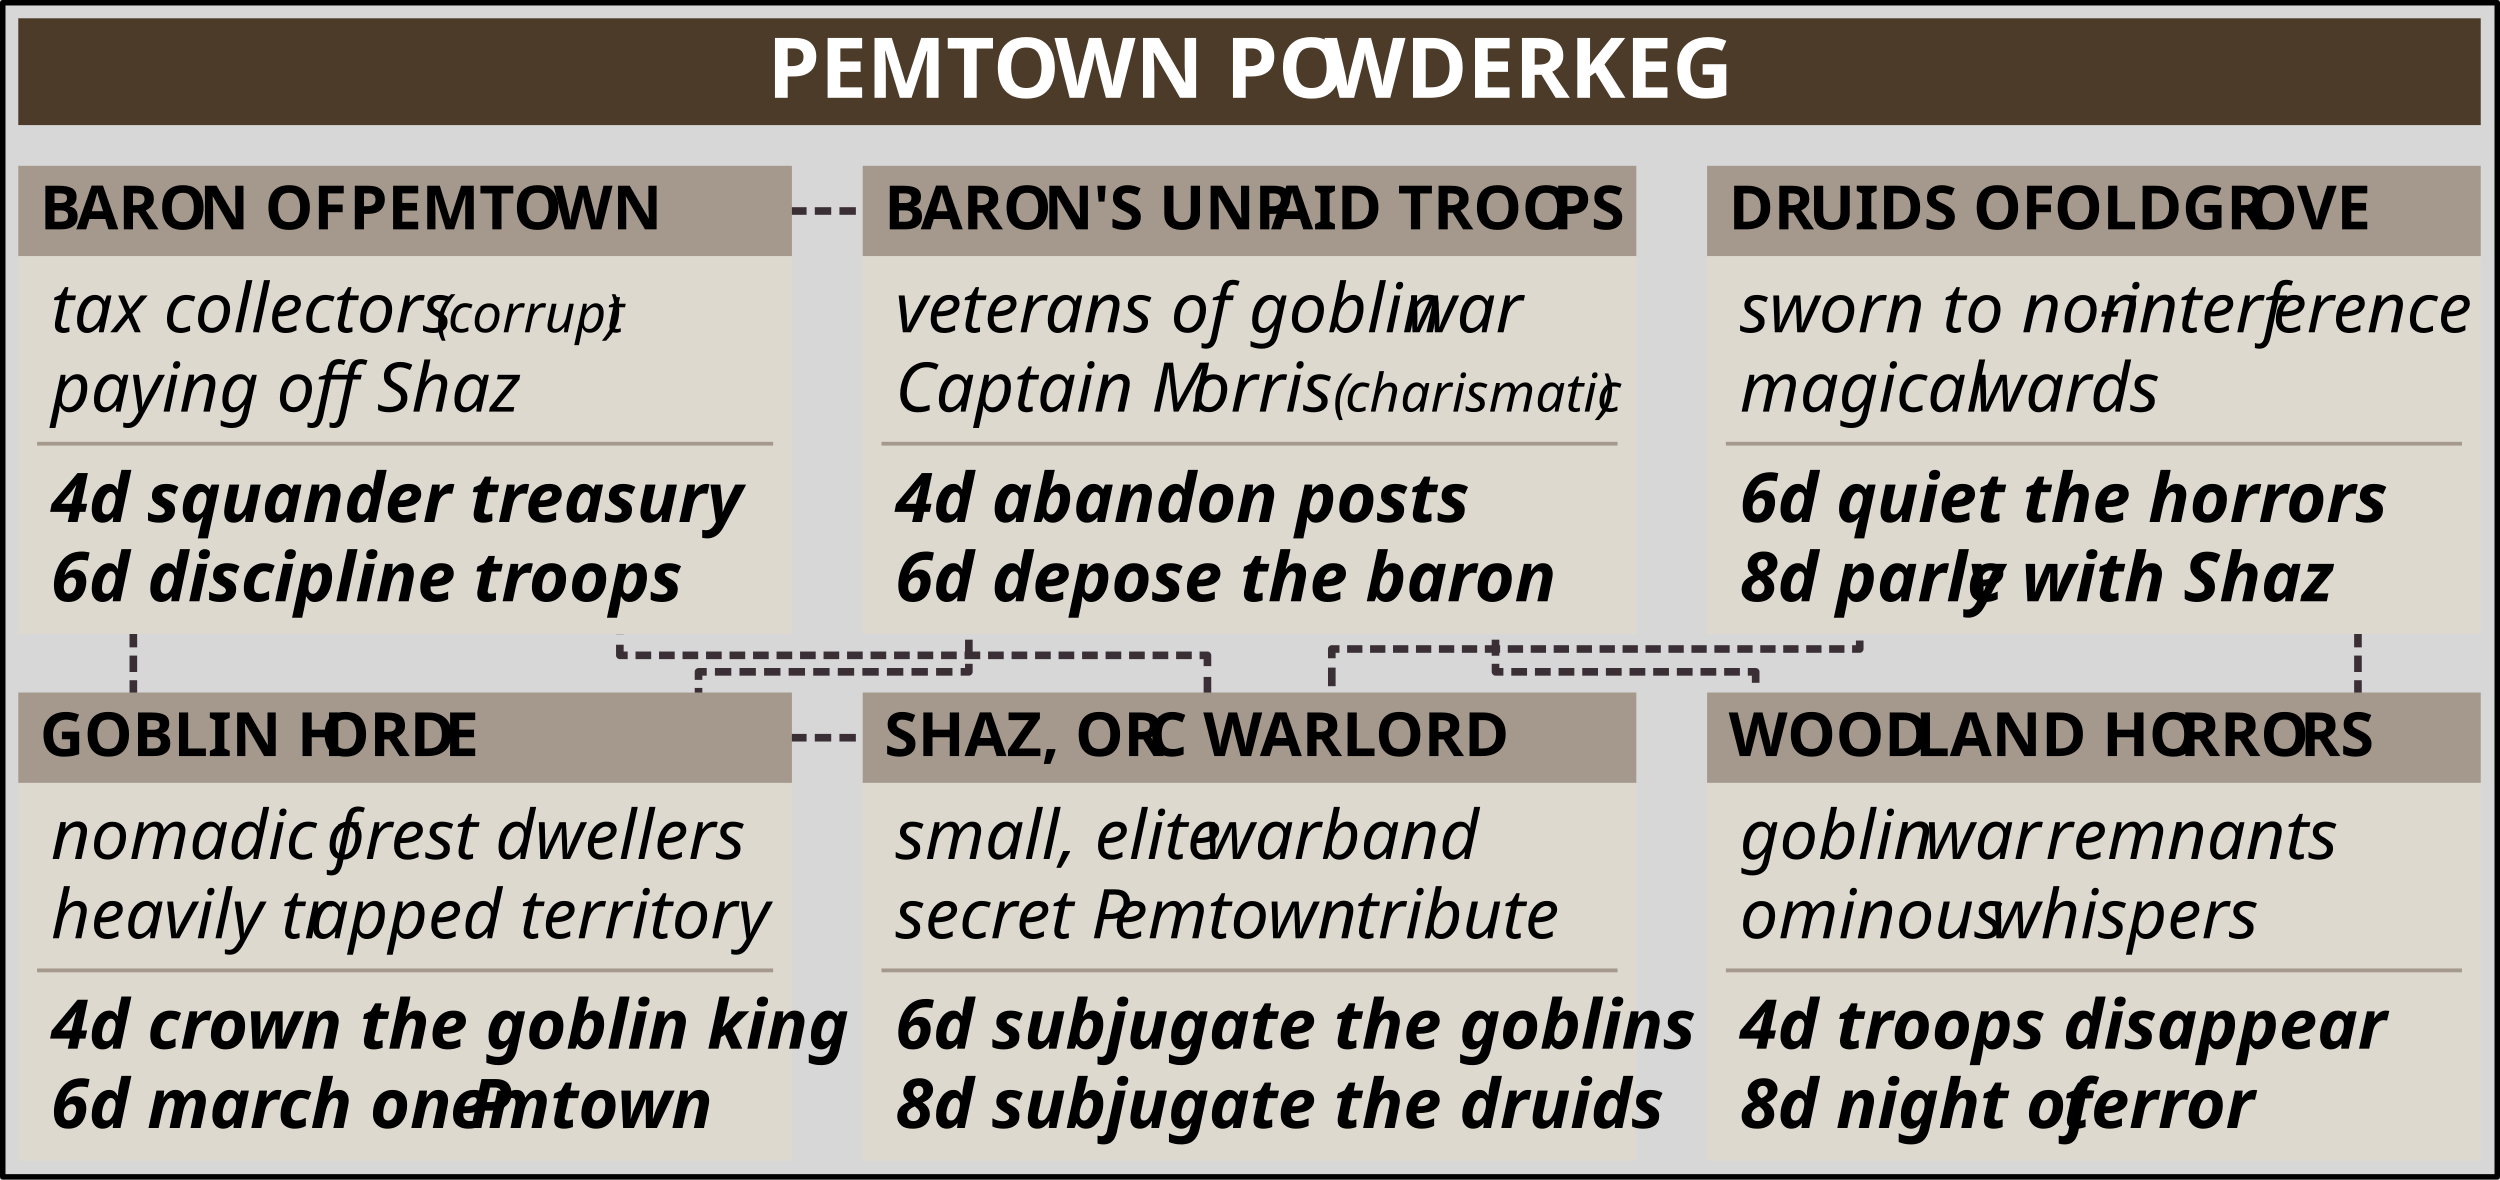
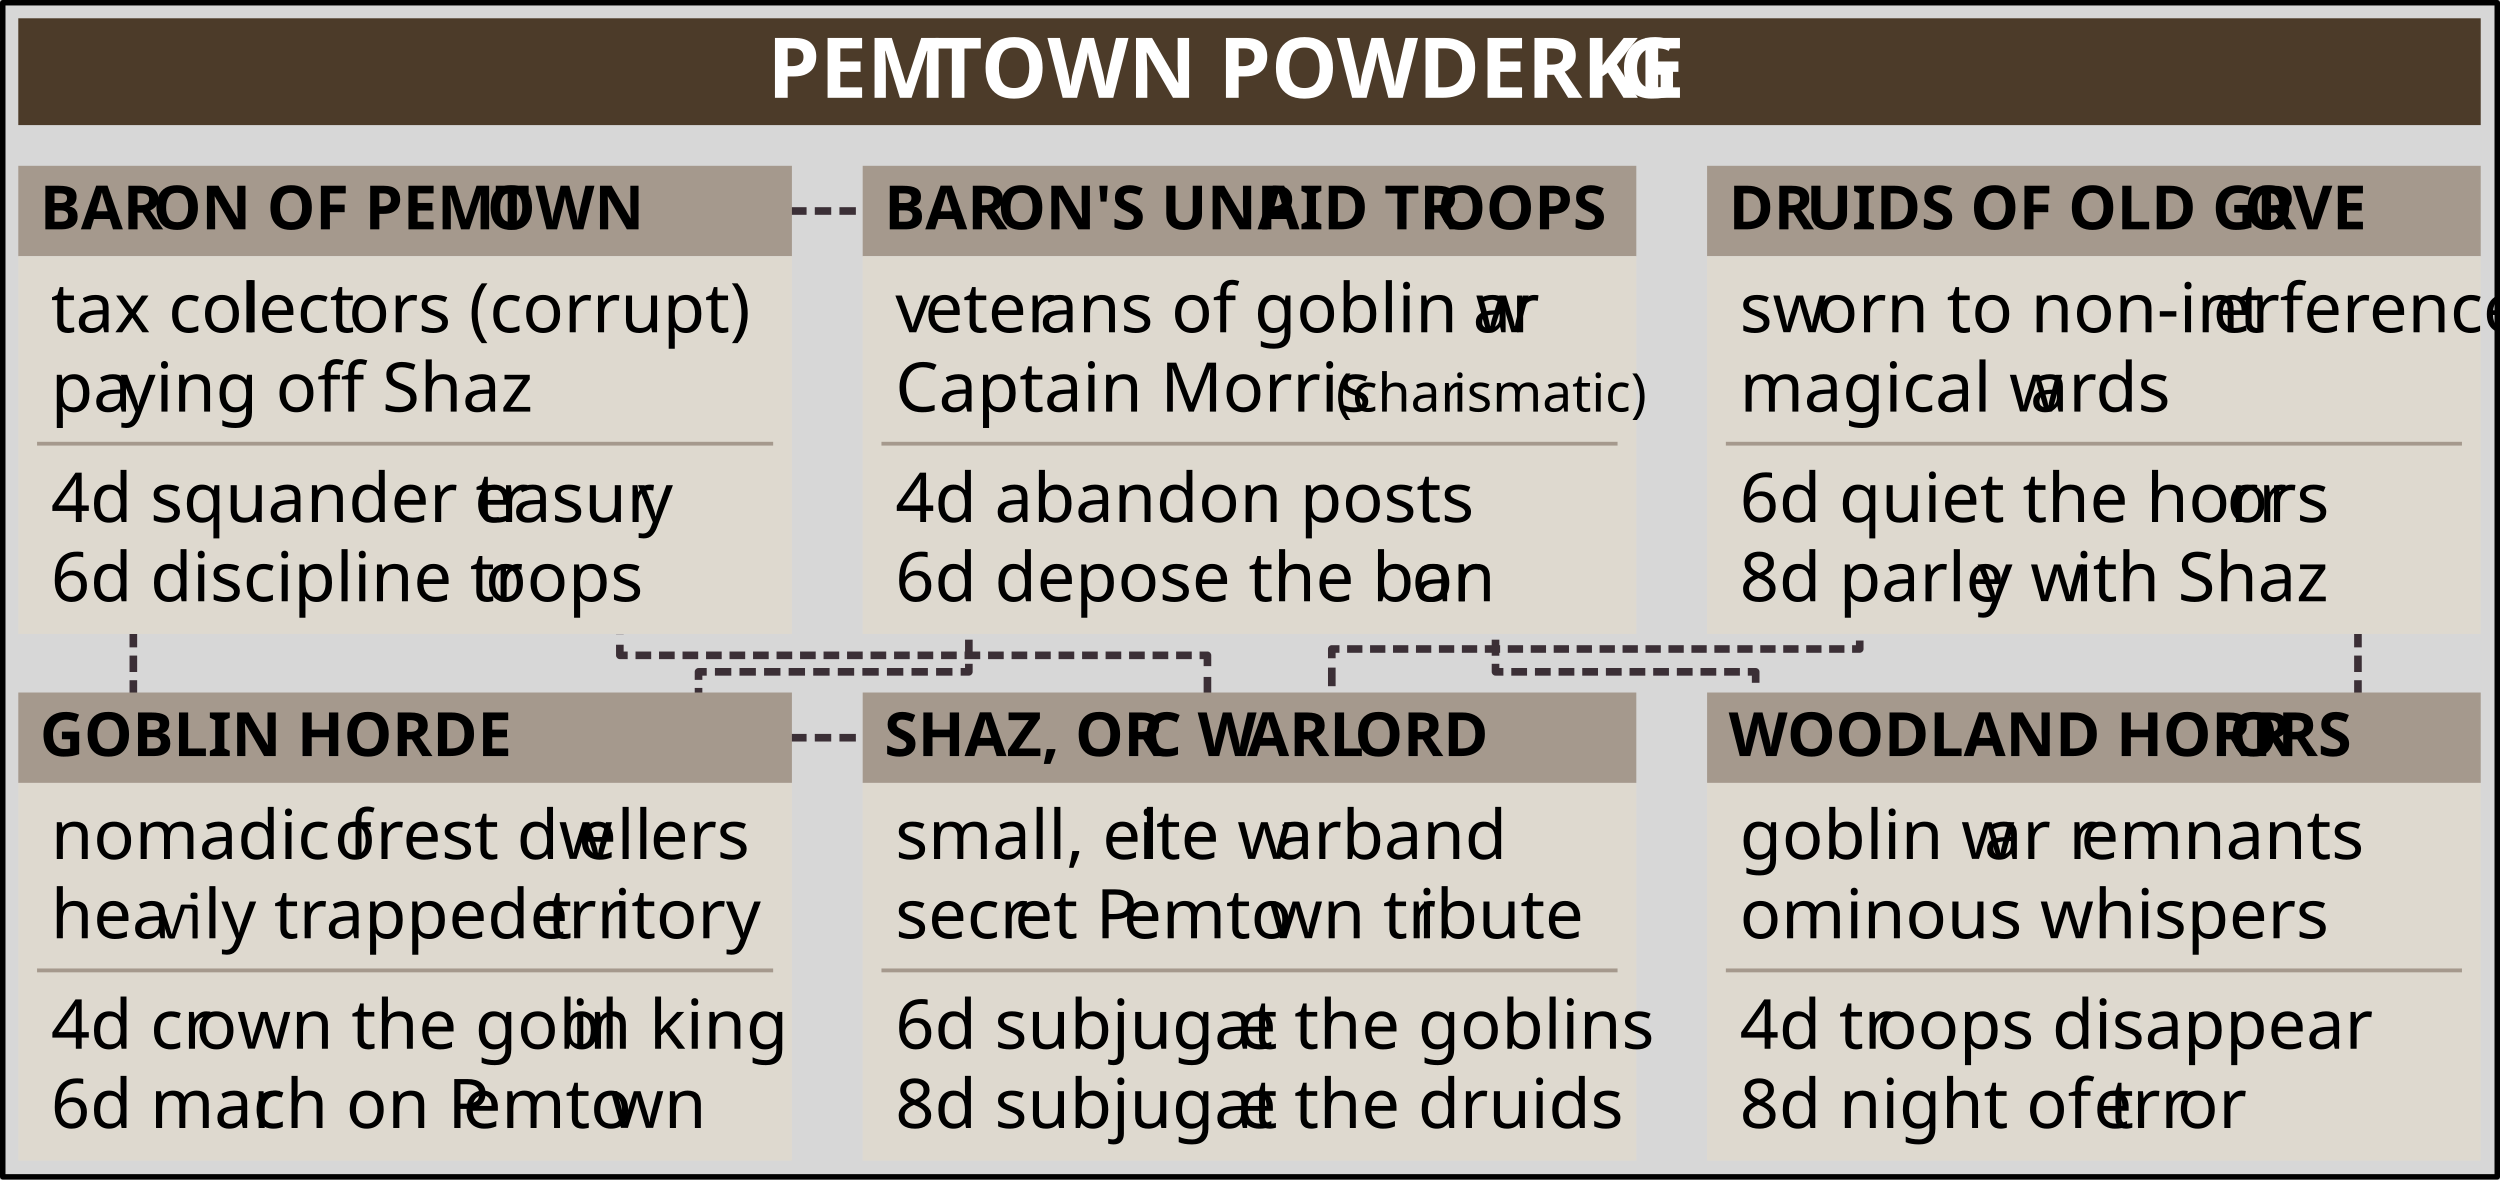
- <svg xmlns="http://www.w3.org/2000/svg" width="100%" height="100%" viewBox="-10 -10 1367 645" version="1.1" xml:space="preserve" style="fill-rule:evenodd;clip-rule:evenodd;stroke-linejoin:round;stroke-miterlimit:10;">
-   <rect x="-10" y="-10" width="1367" height="645" style="fill:#d7d7d7;" />
-   <g transform="matrix(4.16667,0,0,4.16667,-200.788,-298.856)">
+ <svg xmlns="http://www.w3.org/2000/svg" width="100%" height="100%" viewBox="0 0 1367 645" version="1.1" xml:space="preserve" style="fill-rule:evenodd;clip-rule:evenodd;stroke-linejoin:round;stroke-miterlimit:10;">
+   <g transform="matrix(1,0,0,1,10,10)">
+     <rect x="-10" y="-10" width="1367" height="645" style="fill:rgb(215,215,215);" />
+   </g>
+   <g transform="matrix(4.16667,0,0,4.16667,-190.788,-288.856)">
    <path d="M126.633,152.55L127.633,152.55L127.633,151.162L126.633,151.162L126.633,152.55ZM126.633,153.938L127.633,153.938L127.633,154.826L128.161,154.826L128.161,155.826L127.133,155.826C126.857,155.826 126.633,155.602 126.633,155.326L126.633,153.938ZM129.19,155.826L131.246,155.826L131.246,154.826L129.19,154.826L129.19,155.826ZM132.274,155.826L134.33,155.826L134.33,154.826L132.274,154.826L132.274,155.826ZM135.358,155.826L137.414,155.826L137.414,154.826L135.358,154.826L135.358,155.826ZM138.443,155.826L140.499,155.826L140.499,154.826L138.443,154.826L138.443,155.826ZM141.527,155.826L143.583,155.826L143.583,154.826L141.527,154.826L141.527,155.826ZM144.612,155.826L146.668,155.826L146.668,154.826L144.612,154.826L144.612,155.826ZM147.696,155.826L149.752,155.826L149.752,154.826L147.696,154.826L147.696,155.826ZM150.78,155.826L152.836,155.826L152.836,154.826L150.78,154.826L150.78,155.826ZM153.865,155.826L155.921,155.826L155.921,154.826L153.865,154.826L153.865,155.826ZM156.949,155.826L159.005,155.826L159.005,154.826L156.949,154.826L156.949,155.826ZM160.033,155.826L162.089,155.826L162.089,154.826L160.033,154.826L160.033,155.826ZM163.118,155.826L165.174,155.826L165.174,154.826L163.118,154.826L163.118,155.826ZM166.202,155.826L168.258,155.826L168.258,154.826L166.202,154.826L166.202,155.826ZM169.287,155.826L171.343,155.826L171.343,154.826L169.287,154.826L169.287,155.826ZM172.371,155.826L174.427,155.826L174.427,154.826L172.371,154.826L172.371,155.826ZM175.455,155.826L177.511,155.826L177.511,154.826L175.455,154.826L175.455,155.826ZM178.54,155.826L180.596,155.826L180.596,154.826L178.54,154.826L178.54,155.826ZM181.624,155.826L183.68,155.826L183.68,154.826L181.624,154.826L181.624,155.826ZM184.709,155.826L186.765,155.826L186.765,154.826L184.709,154.826L184.709,155.826ZM187.793,155.826L189.849,155.826L189.849,154.826L187.793,154.826L187.793,155.826ZM190.877,155.826L192.933,155.826L192.933,154.826L190.877,154.826L190.877,155.826ZM193.962,155.826L196.018,155.826L196.018,154.826L193.962,154.826L193.962,155.826ZM197.046,155.826L199.102,155.826L199.102,154.826L197.046,154.826L197.046,155.826ZM200.131,155.826L202.187,155.826L202.187,154.826L200.131,154.826L200.131,155.826ZM203.215,155.826L203.215,154.826L204.243,154.826C204.519,154.826 204.743,155.05 204.743,155.326L204.743,156.741L203.743,156.741L203.743,155.826L203.215,155.826ZM203.743,160.988L204.743,160.988L204.743,158.157L203.743,158.157L203.743,160.988ZM203.743,163.82L204.743,163.82L204.743,162.404L203.743,162.404L203.743,163.82Z" style="fill:rgb(59,47,54);" />
  </g>
-   <g transform="matrix(4.16667,0,0,4.16667,-200.788,-298.855)">
+   <g transform="matrix(4.16667,0,0,4.16667,-190.788,-288.855)">
    <path d="M172.433,152.217L173.433,152.217L173.433,151.162L172.433,151.162L172.433,152.217ZM172.433,155.381L173.433,155.381L173.433,153.271L172.433,153.271L172.433,155.381ZM172.433,156.436L173.433,156.436L173.433,157.491C173.433,157.767 173.209,157.991 172.933,157.991L171.858,157.991L171.858,156.991L172.433,156.991L172.433,156.436ZM168.633,157.991L170.783,157.991L170.783,156.991L168.633,156.991L168.633,157.991ZM165.408,157.991L167.558,157.991L167.558,156.991L165.408,156.991L165.408,157.991ZM162.183,157.991L164.333,157.991L164.333,156.991L162.183,156.991L162.183,157.991ZM158.958,157.991L161.108,157.991L161.108,156.991L158.958,156.991L158.958,157.991ZM155.733,157.991L157.883,157.991L157.883,156.991L155.733,156.991L155.733,157.991ZM152.509,157.991L154.659,157.991L154.659,156.991L152.509,156.991L152.509,157.991ZM149.284,157.991L151.434,157.991L151.434,156.991L149.284,156.991L149.284,157.991ZM146.059,157.991L148.209,157.991L148.209,156.991L146.059,156.991L146.059,157.991ZM142.834,157.991L144.984,157.991L144.984,156.991L142.834,156.991L142.834,157.991ZM139.609,157.991L141.759,157.991L141.759,156.991L139.609,156.991L139.609,157.991ZM138.534,156.991L138.534,157.991L137.959,157.991L137.959,158.546L136.959,158.546L136.959,157.491C136.959,157.215 137.183,156.991 137.459,156.991L138.534,156.991ZM136.959,161.71L137.959,161.71L137.959,159.6L136.959,159.6L136.959,161.71ZM136.959,163.82L137.959,163.82L137.959,162.765L136.959,162.765L136.959,163.82Z" style="fill:rgb(59,47,54);" />
  </g>
-   <g transform="matrix(4.16667,0,0,4.16667,-200.788,-307.187)">
+   <g transform="matrix(4.16667,0,0,4.16667,-190.788,-297.187)">
    <path d="M289.346,154.271L290.346,154.271L290.346,153.161L289.346,153.161L289.346,154.271ZM289.346,155.382L290.346,155.382L290.346,156.492C290.346,156.768 290.123,156.992 289.846,156.992L288.842,156.992L288.842,155.992L289.346,155.992L289.346,155.382ZM285.83,156.992L287.838,156.992L287.838,155.992L285.83,155.992L285.83,156.992ZM282.818,156.992L284.826,156.992L284.826,155.992L282.818,155.992L282.818,156.992ZM279.805,156.992L281.813,156.992L281.813,155.992L279.805,155.992L279.805,156.992ZM276.793,156.992L278.801,156.992L278.801,155.992L276.793,155.992L276.793,156.992ZM273.781,156.992L275.789,156.992L275.789,155.992L273.781,155.992L273.781,156.992ZM270.769,156.992L272.777,156.992L272.777,155.992L270.769,155.992L270.769,156.992ZM267.756,156.992L269.764,156.992L269.764,155.992L267.756,155.992L267.756,156.992ZM264.744,156.992L266.752,156.992L266.752,155.992L264.744,155.992L264.744,156.992ZM261.732,156.992L263.74,156.992L263.74,155.992L261.732,155.992L261.732,156.992ZM258.72,156.992L260.728,156.992L260.728,155.992L258.72,155.992L258.72,156.992ZM255.707,156.992L257.715,156.992L257.715,155.992L255.707,155.992L255.707,156.992ZM252.695,156.992L254.703,156.992L254.703,155.992L252.695,155.992L252.695,156.992ZM249.683,156.992L251.691,156.992L251.691,155.992L249.683,155.992L249.683,156.992ZM246.67,156.992L248.678,156.992L248.678,155.992L246.67,155.992L246.67,156.992ZM243.658,156.992L245.666,156.992L245.666,155.992L243.658,155.992L243.658,156.992ZM240.646,156.992L242.654,156.992L242.654,155.992L240.646,155.992L240.646,156.992ZM237.634,156.992L239.642,156.992L239.642,155.992L237.634,155.992L237.634,156.992ZM234.621,156.992L236.629,156.992L236.629,155.992L234.621,155.992L234.621,156.992ZM231.609,156.992L233.617,156.992L233.617,155.992L231.609,155.992L231.609,156.992ZM228.597,156.992L230.605,156.992L230.605,155.992L228.597,155.992L228.597,156.992ZM225.585,156.992L227.593,156.992L227.593,155.992L225.585,155.992L225.585,156.992ZM222.572,156.992L224.58,156.992L224.58,155.992L222.572,155.992L222.572,156.992ZM221.568,155.992L221.568,156.992L221.064,156.992L221.064,157.713L220.064,157.713L220.064,156.492C220.064,156.216 220.288,155.992 220.564,155.992L221.568,155.992ZM220.064,161.377L221.064,161.377L221.064,158.935L220.064,158.935L220.064,161.377ZM220.064,163.82L221.064,163.82L221.064,162.599L220.064,162.599L220.064,163.82Z" style="fill:rgb(59,47,54);" />
  </g>
-   <g transform="matrix(4.16667,0,0,4.16667,-200.788,-307.184)">
+   <g transform="matrix(4.16667,0,0,4.16667,-190.788,-297.184)">
    <path d="M241.548,154.216L242.548,154.216L242.548,153.161L241.548,153.161L241.548,154.216ZM241.548,157.38L242.548,157.38L242.548,155.27L241.548,155.27L241.548,157.38ZM241.548,158.435L242.548,158.435L242.548,158.99L243.083,158.99L243.083,159.99L242.048,159.99C241.772,159.99 241.548,159.766 241.548,159.49L241.548,158.435ZM244.118,159.99L246.187,159.99L246.187,158.99L244.118,158.99L244.118,159.99ZM247.221,159.99L249.29,159.99L249.29,158.99L247.221,158.99L247.221,159.99ZM250.325,159.99L252.394,159.99L252.394,158.99L250.325,158.99L250.325,159.99ZM253.429,159.99L255.498,159.99L255.498,158.99L253.429,158.99L253.429,159.99ZM256.533,159.99L258.602,159.99L258.602,158.99L256.533,158.99L256.533,159.99ZM259.636,159.99L261.705,159.99L261.705,158.99L259.636,158.99L259.636,159.99ZM262.74,159.99L264.809,159.99L264.809,158.99L262.74,158.99L262.74,159.99ZM265.844,159.99L267.913,159.99L267.913,158.99L265.844,158.99L265.844,159.99ZM268.948,159.99L271.017,159.99L271.017,158.99L268.948,158.99L268.948,159.99ZM272.051,159.99L274.12,159.99L274.12,158.99L272.051,158.99L272.051,159.99ZM275.155,159.99L275.155,158.99L276.19,158.99C276.466,158.99 276.69,159.214 276.69,159.49L276.69,160.933L275.69,160.933L275.69,159.99L275.155,159.99ZM275.69,163.82L276.69,163.82L276.69,162.376L275.69,162.376L275.69,163.82Z" style="fill:rgb(59,47,54);" />
  </g>
-   <g transform="matrix(4.16667,0,0,4.16667,-200.788,-802.823)">
+   <g transform="matrix(4.16667,0,0,4.16667,-190.788,-792.823)">
    <path d="M140.859,218.467L141.937,218.467L141.937,217.467L140.859,217.467L140.859,218.467ZM143.014,218.467L145.17,218.467L145.17,217.467L143.014,217.467L143.014,218.467ZM146.248,218.467L148.404,218.467L148.404,217.467L146.248,217.467L146.248,218.467ZM149.482,218.467L151.638,218.467L151.638,217.467L149.482,217.467L149.482,218.467ZM152.716,218.467L154.872,218.467L154.872,217.467L152.716,217.467L152.716,218.467ZM155.95,218.467L158.106,218.467L158.106,217.467L155.95,217.467L155.95,218.467ZM159.184,218.467L161.34,218.467L161.34,217.467L159.184,217.467L159.184,218.467ZM162.417,218.467L164.573,218.467L164.573,217.467L162.417,217.467L162.417,218.467ZM165.651,218.467L166.729,218.467L166.729,217.467L165.651,217.467L165.651,218.467Z" style="fill:rgb(59,47,54);" />
  </g>
-   <g transform="matrix(4.16667,0,0,4.16667,-200.788,-334.598)">
+   <g transform="matrix(4.16667,0,0,4.16667,-190.788,-324.598)">
    <path d="M354.727,174.715L355.727,174.715L355.727,173.637L354.727,173.637L354.727,174.715ZM354.727,172.56L355.727,172.56L355.727,170.404L354.727,170.404L354.727,172.56ZM354.727,169.326L355.727,169.326L355.727,167.17L354.727,167.17L354.727,169.326ZM354.727,166.092L355.727,166.092L355.727,163.936L354.727,163.936L354.727,166.092ZM354.727,162.858L355.727,162.858L355.727,160.702L354.727,160.702L354.727,162.858ZM354.727,159.624L355.727,159.624L355.727,157.468L354.727,157.468L354.727,159.624ZM354.727,156.39L355.727,156.39L355.727,154.234L354.727,154.234L354.727,156.39ZM354.727,153.157L355.727,153.157L355.727,151.001L354.727,151.001L354.727,153.157ZM354.727,149.923L355.727,149.923L355.727,148.845L354.727,148.845L354.727,149.923Z" style="fill:rgb(59,47,54);" />
  </g>
-   <g transform="matrix(4.16667,0,0,4.16667,-200.788,-334.598)">
+   <g transform="matrix(4.16667,0,0,4.16667,-190.788,-324.598)">
    <path d="M62.788,174.715L63.788,174.715L63.788,173.637L62.788,173.637L62.788,174.715ZM62.788,172.56L63.788,172.56L63.788,170.404L62.788,170.404L62.788,172.56ZM62.788,169.326L63.788,169.326L63.788,167.17L62.788,167.17L62.788,169.326ZM62.788,166.092L63.788,166.092L63.788,163.936L62.788,163.936L62.788,166.092ZM62.788,162.858L63.788,162.858L63.788,160.702L62.788,160.702L62.788,162.858ZM62.788,159.624L63.788,159.624L63.788,157.468L62.788,157.468L62.788,159.624ZM62.788,156.39L63.788,156.39L63.788,154.234L62.788,154.234L62.788,156.39ZM62.788,153.157L63.788,153.157L63.788,151.001L62.788,151.001L62.788,153.157ZM62.788,149.923L63.788,149.923L63.788,148.845L62.788,148.845L62.788,149.923Z" style="fill:rgb(59,47,54);" />
  </g>
-   <g transform="matrix(4.16667,0,0,4.16667,-200.788,-226.806)">
+   <g transform="matrix(4.16667,0,0,4.16667,-190.788,-216.806)">
    <path d="M140.859,149.345L141.937,149.345L141.937,148.345L140.859,148.345L140.859,149.345ZM143.014,149.345L145.17,149.345L145.17,148.345L143.014,148.345L143.014,149.345ZM146.248,149.345L148.404,149.345L148.404,148.345L146.248,148.345L146.248,149.345ZM149.482,149.345L151.638,149.345L151.638,148.345L149.482,148.345L149.482,149.345ZM152.716,149.345L154.872,149.345L154.872,148.345L152.716,148.345L152.716,149.345ZM155.95,149.345L158.106,149.345L158.106,148.345L155.95,148.345L155.95,149.345ZM159.184,149.345L161.34,149.345L161.34,148.345L159.184,148.345L159.184,149.345ZM162.417,149.345L164.573,149.345L164.573,148.345L162.417,148.345L162.417,149.345ZM165.651,149.345L166.729,149.345L166.729,148.345L165.651,148.345L165.651,149.345Z" style="fill:rgb(59,47,54);" />
  </g>
-   <g transform="matrix(4.16667,0,0,4.16667,-200.788,-802.821)">
+   <g transform="matrix(4.16667,0,0,4.16667,-190.788,-792.821)">
    <rect x="48.189" y="212.036" width="101.525" height="11.862" style="fill:rgb(165,153,141);" />
  </g>
-   <g transform="matrix(4.16667,0,0,4.16667,-200.788,-546.813)">
+   <g transform="matrix(4.16667,0,0,4.16667,-190.788,-536.813)">
    <rect x="48.189" y="162.456" width="101.525" height="49.58" style="fill:rgb(222,217,207);" />
  </g>
-   <g transform="matrix(4.16667,0,0,4.16667,-200.788,-548.356)">
+   <g transform="matrix(4.16667,0,0,4.16667,-190.788,-538.356)">
    <path d="M50.652,187.431L147.252,187.431" style="fill:none;fill-rule:nonzero;stroke:rgb(165,153,141);stroke-width:0.5px;" />
  </g>
-   <g transform="matrix(4.16667,0,0,4.16667,-200.788,-802.821)">
+   <g transform="matrix(4.16667,0,0,4.16667,-190.788,-792.821)">
    <rect x="159.001" y="212.036" width="101.525" height="11.862" style="fill:rgb(165,153,141);" />
  </g>
-   <g transform="matrix(4.16667,0,0,4.16667,-200.788,-546.813)">
+   <g transform="matrix(4.16667,0,0,4.16667,-190.788,-536.813)">
    <rect x="159.001" y="162.456" width="101.525" height="49.58" style="fill:rgb(222,217,207);" />
  </g>
-   <g transform="matrix(4.16667,0,0,4.16667,-200.788,-548.356)">
+   <g transform="matrix(4.16667,0,0,4.16667,-190.788,-538.356)">
    <path d="M161.464,187.431L258.064,187.431" style="fill:none;fill-rule:nonzero;stroke:rgb(165,153,141);stroke-width:0.5px;" />
  </g>
-   <g transform="matrix(4.16667,0,0,4.16667,-200.788,-802.821)">
+   <g transform="matrix(4.16667,0,0,4.16667,-190.788,-792.821)">
    <rect x="269.813" y="212.036" width="101.525" height="11.862" style="fill:rgb(165,153,141);" />
  </g>
-   <g transform="matrix(4.16667,0,0,4.16667,-200.788,-546.813)">
+   <g transform="matrix(4.16667,0,0,4.16667,-190.788,-536.813)">
    <rect x="269.813" y="162.456" width="101.525" height="49.58" style="fill:rgb(222,217,207);" />
  </g>
-   <g transform="matrix(4.16667,0,0,4.16667,-200.788,-548.356)">
+   <g transform="matrix(4.16667,0,0,4.16667,-190.788,-538.356)">
    <path d="M272.276,187.431L368.876,187.431" style="fill:none;fill-rule:nonzero;stroke:rgb(165,153,141);stroke-width:0.5px;" />
  </g>
-   <g transform="matrix(4.16667,0,0,4.16667,-200.788,-226.804)">
+   <g transform="matrix(4.16667,0,0,4.16667,-190.788,-216.804)">
    <rect x="48.189" y="142.914" width="101.525" height="11.862" style="fill:rgb(165,153,141);" />
  </g>
-   <g transform="matrix(4.16667,0,0,4.16667,-200.788,29.2021)">
+   <g transform="matrix(4.16667,0,0,4.16667,-190.788,39.2021)">
    <rect x="48.189" y="93.334" width="101.525" height="49.58" style="fill:rgb(222,217,207);" />
  </g>
-   <g transform="matrix(4.16667,0,0,4.16667,-200.788,27.6604)">
+   <g transform="matrix(4.16667,0,0,4.16667,-190.788,37.6604)">
    <path d="M50.652,118.309L147.252,118.309" style="fill:none;fill-rule:nonzero;stroke:rgb(165,153,141);stroke-width:0.5px;" />
  </g>
-   <g transform="matrix(4.16667,0,0,4.16667,-200.788,-226.804)">
+   <g transform="matrix(4.16667,0,0,4.16667,-190.788,-216.804)">
    <rect x="159.001" y="142.914" width="101.525" height="11.862" style="fill:rgb(165,153,141);" />
  </g>
-   <g transform="matrix(4.16667,0,0,4.16667,-200.788,29.2021)">
+   <g transform="matrix(4.16667,0,0,4.16667,-190.788,39.2021)">
    <rect x="159.001" y="93.334" width="101.525" height="49.58" style="fill:rgb(222,217,207);" />
  </g>
-   <g transform="matrix(4.16667,0,0,4.16667,-200.788,27.6604)">
+   <g transform="matrix(4.16667,0,0,4.16667,-190.788,37.6604)">
    <path d="M161.464,118.309L258.064,118.309" style="fill:none;fill-rule:nonzero;stroke:rgb(165,153,141);stroke-width:0.5px;" />
  </g>
-   <g transform="matrix(4.16667,0,0,4.16667,-200.788,-226.804)">
+   <g transform="matrix(4.16667,0,0,4.16667,-190.788,-216.804)">
    <rect x="269.813" y="142.914" width="101.525" height="11.862" style="fill:rgb(165,153,141);" />
  </g>
-   <g transform="matrix(4.16667,0,0,4.16667,-200.788,29.2021)">
+   <g transform="matrix(4.16667,0,0,4.16667,-190.788,39.2021)">
    <rect x="269.813" y="93.334" width="101.525" height="49.58" style="fill:rgb(222,217,207);" />
  </g>
-   <g transform="matrix(4.16667,0,0,4.16667,-200.788,27.6604)">
+   <g transform="matrix(4.16667,0,0,4.16667,-190.788,37.6604)">
    <path d="M272.276,118.309L368.876,118.309" style="fill:none;fill-rule:nonzero;stroke:rgb(165,153,141);stroke-width:0.5px;" />
  </g>
-   <g transform="matrix(4.16667,0,0,4.16667,-200.788,-955.171)">
+   <g transform="matrix(4.16667,0,0,4.16667,-190.788,-945.171)">
    <rect x="48.189" y="229.241" width="323.15" height="14.016" style="fill:rgb(76,59,41);" />
  </g>
-   <g transform="matrix(4.16667,0,0,4.16667,-200.788,-1466.75)">
-     <text x="52.475px" y="393.227px" style="font-family:'ZillaSlab-Italic', 'Zilla Slab';font-style:italic;font-size:9px;">tax collectors</text>
-     <text x="102.992px" y="393.227px" style="font-family:'ZillaSlab-Italic', 'Zilla Slab';font-style:italic;font-size:7px;">(<tspan x="104.567px " y="393.227px ">c</tspan>orrupt<tspan x="125.301px " y="393.227px ">)</tspan>
-     </text>
-   </g>
-   <g transform="matrix(4.16667,0,0,4.16667,-200.788,-1466.75)">
-     <g transform="matrix(9,0,0,9,83.831,403.632)">
+   <g transform="matrix(4.16667,0,0,4.16667,-190.788,-1456.75)">
+     <g transform="matrix(1,0,0,1,52.475,393.227)">
+       <text x="0px" y="0px" style="font-family:'Signika-Light', 'Signika';font-weight:300;font-size:9px;">tax col<tspan x="24.885px " y="0px ">l</tspan>ect<tspan x="39.033px " y="0px ">o</tspan>rs (corrupt)</text>
+     </g>
+   </g>
+   <g transform="matrix(4.16667,0,0,4.16667,-190.788,-1456.75)">
+     <g transform="matrix(1,0,0,1,52.475,403.632)">
+       <text x="0px" y="0px" style="font-family:'Signika-Light', 'Signika';font-weight:300;font-size:9px;">pa<tspan x="9.144px " y="0px ">y</tspan>ing oﬀ Shaz</text>
+     </g>
+   </g>
+   <g transform="matrix(4.16667,0,0,4.16667,-190.788,-1456.75)">
+     <g>
+       <g transform="matrix(1,0,0,1,51.024,379.717)">
+         <text x="0px" y="0px" style="font-family:'Signika-Bold', 'Signika';font-weight:700;font-size:8px;">BAR<tspan x="14.832px " y="0px ">O</tspan>N OF PEMT<tspan x="58.676px " y="0px ">O</tspan>WN</text>
+       </g>
+     </g>
+   </g>
+   <g transform="matrix(4.16667,0,0,4.16667,-190.788,-1456.75)">
+     <g transform="matrix(1,0,0,1,52.475,418.121)">
+       <text x="0px" y="0px" style="font-family:'Signika-Regular', 'Signika';font-size:9px;">4d squander tr<tspan x="55.561px " y="0px ">e</tspan>asur<tspan x="77.031px " y="0px ">y</tspan>
+       </text>
+     </g>
+   </g>
+   <g transform="matrix(4.16667,0,0,4.16667,-190.788,-1456.75)">
+     <g transform="matrix(1,0,0,1,52.475,428.526)">
+       <text x="0px" y="0px" style="font-family:'Signika-Regular', 'Signika';font-size:9px;">6d discipline tr<tspan x="56.992px " y="0px ">o</tspan>ops</text>
+     </g>
+   </g>
+   <g transform="matrix(4.16667,0,0,4.16667,-190.788,-1456.75)">
+     <g>
+       <g transform="matrix(1,0,0,1,163.287,393.227)">
+         <text x="0px" y="0px" style="font-family:'Signika-Light', 'Signika';font-weight:300;font-size:9px;">v<tspan x="3.839px " y="0px ">e</tspan>ter<tspan x="18.945px " y="0px ">a</tspan>ns of goblin w<tspan x="75.775px " y="0px ">a</tspan>r</text>
+       </g>
+     </g>
+   </g>
+   <g transform="matrix(4.16667,0,0,4.16667,-190.788,-1456.75)">
+     <g>
+       <g transform="matrix(1,0,0,1,163.287,403.632)">
+         <text x="0px" y="0px" style="font-family:'Signika-Light', 'Signika';font-weight:300;font-size:9px;">Captain Morris</text>
+       </g>
+     </g>
+     <g>
+       <g transform="matrix(1,0,0,1,221.109,403.632)">
+         <text x="0px" y="0px" style="font-family:'Signika-Light', 'Signika';font-weight:300;font-size:7px;">(char<tspan x="15.361px " y="0px ">i</tspan>smatic)</text>
+       </g>
+     </g>
+   </g>
+   <g transform="matrix(4.16667,0,0,4.16667,-190.788,-1456.75)">
+     <g>
+       <g transform="matrix(1,0,0,1,161.836,379.717)">
+         <text x="0px" y="0px" style="font-family:'Signika-Bold', 'Signika';font-weight:700;font-size:8px;">BAR<tspan x="14.832px " y="0px ">O</tspan>N'S UNP<tspan x="48.976px " y="0px ">A</tspan>ID TR<tspan x="72.588px " y="0px ">O</tspan>OPS</text>
+       </g>
+     </g>
+   </g>
+   <g transform="matrix(4.16667,0,0,4.16667,-190.788,-1456.75)">
+     <g transform="matrix(1,0,0,1,163.287,418.121)">
+       <text x="0px" y="0px" style="font-family:'Signika-Regular', 'Signika';font-size:9px;">4d abandon posts</text>
+     </g>
+   </g>
+   <g transform="matrix(4.16667,0,0,4.16667,-190.788,-1456.75)">
+     <g transform="matrix(1,0,0,1,163.287,428.526)">
+       <text x="0px" y="0px" style="font-family:'Signika-Regular', 'Signika';font-size:9px;">6d depose the bar<tspan x="67.743px " y="0px ">o</tspan>n</text>
+     </g>
+   </g>
+   <g transform="matrix(4.16667,0,0,4.16667,-190.788,-1456.75)">
+     <g>
+       <g transform="matrix(1,0,0,1,274.099,393.227)">
+         <text x="0px" y="0px" style="font-family:'Signika-Light', 'Signika';font-weight:300;font-size:9px;">sw<tspan x="10.098px " y="0px ">o</tspan>rn to non-int<tspan x="62.078px 66.6px 69.997px 72.778px 77.301px 80.28px " y="0px 0px 0px 0px 0px 0px ">erfere</tspan>nce</text>
+       </g>
+     </g>
+   </g>
+   <g transform="matrix(4.16667,0,0,4.16667,-190.788,-1456.75)">
+     <g>
+       <g transform="matrix(1,0,0,1,274.099,403.632)">
+         <text x="0px" y="0px" style="font-family:'Signika-Light', 'Signika';font-weight:300;font-size:9px;">magical w<tspan x="38.097px " y="0px ">a</tspan>rds</text>
+       </g>
+     </g>
+   </g>
+   <g transform="matrix(4.16667,0,0,4.16667,-190.788,-1456.75)">
+     <g>
+       <g transform="matrix(1,0,0,1,272.648,379.717)">
+         <text x="0px" y="0px" style="font-family:'Signika-Bold', 'Signika';font-weight:700;font-size:8px;">DR<tspan x="10.156px " y="0px ">U</tspan>IDS OF OLD GR<tspan x="67.652px " y="0px ">O</tspan>VE</text>
+       </g>
+     </g>
+   </g>
+   <g transform="matrix(4.16667,0,0,4.16667,-190.788,-1456.75)">
+     <g transform="matrix(1,0,0,1,274.099,418.121)">
+       <text x="0px" y="0px" style="font-family:'Signika-Regular', 'Signika';font-size:9px;">6d quiet the horr<tspan x="63.904px " y="0px ">o</tspan>rs</text>
+     </g>
+   </g>
+   <g transform="matrix(4.16667,0,0,4.16667,-190.788,-1456.75)">
+     <g>
+       <g transform="matrix(1,0,0,1,274.099,428.526)">
+         <text x="0px" y="0px" style="font-family:'Signika-Regular', 'Signika';font-size:9px;">8d parle<tspan x="31.199px " y="0px ">y</tspan> w<tspan x="44.006px " y="0px ">i</tspan>th Shaz</text>
+       </g>
+     </g>
+   </g>
+   <g transform="matrix(4.16667,0,0,4.16667,-190.788,-1456.75)">
+     <g>
+       <g transform="matrix(1,0,0,1,52.475,462.349)">
+         <text x="0px" y="0px" style="font-family:'Signika-Light', 'Signika';font-weight:300;font-size:9px;">nomadic f<tspan x="37.165px 41.836px 44.815px " y="0px 0px 0px ">ore</tspan>st dw<tspan x="69.174px " y="0px ">e</tspan>ll<tspan x="78.601px " y="0px ">e</tspan>rs</text>
+       </g>
+     </g>
+   </g>
+   <g transform="matrix(4.16667,0,0,4.16667,-190.788,-1456.75)">
+     <g>
+       <g transform="matrix(1,0,0,1,52.475,472.754)">
+         <g transform="matrix(9,0,0,9,13.815,0)">
+           <path d="M0.604,-0C0.599,0.001 0.593,0.002 0.587,0.002C0.58,0.003 0.574,0.003 0.567,0.003C0.56,0.003 0.553,0.003 0.546,0.002C0.54,0.002 0.534,0.001 0.529,-0L0.529,-0.386C0.529,-0.404 0.527,-0.417 0.521,-0.424C0.515,-0.432 0.504,-0.435 0.488,-0.435L0.416,-0.435L0.269,-0C0.261,0.002 0.252,0.003 0.243,0.004C0.234,0.005 0.225,0.005 0.216,0.005C0.201,0.005 0.19,0.002 0.182,-0.003C0.175,-0.009 0.168,-0.022 0.161,-0.044L0.011,-0.485C0.021,-0.49 0.03,-0.493 0.037,-0.495C0.044,-0.497 0.05,-0.497 0.057,-0.497C0.066,-0.497 0.073,-0.495 0.079,-0.491C0.085,-0.487 0.09,-0.48 0.093,-0.469L0.173,-0.231C0.179,-0.212 0.185,-0.193 0.192,-0.172C0.198,-0.151 0.204,-0.132 0.209,-0.114C0.214,-0.096 0.218,-0.082 0.22,-0.072C0.222,-0.067 0.225,-0.064 0.229,-0.064L0.361,-0.487C0.367,-0.489 0.373,-0.49 0.379,-0.491C0.385,-0.491 0.39,-0.491 0.394,-0.491L0.54,-0.491C0.56,-0.491 0.575,-0.486 0.587,-0.474C0.598,-0.462 0.604,-0.444 0.604,-0.422L0.604,-0ZM0.498,-0.62C0.498,-0.626 0.499,-0.633 0.501,-0.64C0.502,-0.647 0.504,-0.653 0.506,-0.657C0.511,-0.66 0.517,-0.663 0.526,-0.665C0.535,-0.667 0.543,-0.667 0.55,-0.667C0.557,-0.667 0.566,-0.667 0.575,-0.665C0.584,-0.663 0.591,-0.66 0.596,-0.657C0.598,-0.653 0.599,-0.647 0.601,-0.64C0.602,-0.633 0.603,-0.626 0.603,-0.62C0.603,-0.614 0.602,-0.607 0.601,-0.6C0.599,-0.593 0.598,-0.587 0.596,-0.583C0.592,-0.58 0.585,-0.578 0.576,-0.576C0.566,-0.574 0.557,-0.573 0.55,-0.573C0.543,-0.573 0.535,-0.573 0.526,-0.575C0.517,-0.577 0.511,-0.58 0.506,-0.583C0.504,-0.587 0.502,-0.593 0.501,-0.6C0.499,-0.607 0.498,-0.614 0.498,-0.62Z" style="fill-rule:nonzero;" />
        </g>
-     <g transform="matrix(9,0,0,9,86.3555,403.632)">
-         </g>
-     <text x="52.475px" y="403.632px" style="font-family:'ZillaSlab-Italic', 'Zilla Slab';font-style:italic;font-size:9px;">paying oﬀ Shaz</text>
-   </g>
-   <g transform="matrix(4.16667,0,0,4.16667,-200.788,-1466.75)">
-     <text x="51.024px" y="379.717px" style="font-family:'ZillaSlab-Bold', 'Zilla Slab';font-weight:700;font-size:8px;">B<tspan x="55.8px " y="379.717px ">A</tspan>RO<tspan x="71.96px " y="379.717px ">N</tspan> OF<tspan x="89.552px " y="379.717px "> </tspan>PEMTO<tspan x="118.44px " y="379.717px ">W</tspan>N</text>
-   </g>
-   <g transform="matrix(4.16667,0,0,4.16667,-200.788,-1466.75)">
-     <text x="52.475px" y="418.121px" style="font-family:'ZillaSlab-BoldItalic', 'Zilla Slab';font-weight:700;font-style:italic;font-size:9px;">4d squander treasury</text>
-   </g>
-   <g transform="matrix(4.16667,0,0,4.16667,-200.788,-1466.75)">
-     <text x="52.475px" y="428.526px" style="font-family:'ZillaSlab-BoldItalic', 'Zilla Slab';font-weight:700;font-style:italic;font-size:9px;">6d discipline troops</text>
-   </g>
-   <g transform="matrix(4.16667,0,0,4.16667,-200.788,-1466.75)">
-     <text x="163.287px" y="393.227px" style="font-family:'ZillaSlab-Italic', 'Zilla Slab';font-style:italic;font-size:9px;">veterans of goblin<tspan x="228.096px 229.869px " y="393.227px 393.227px "> w</tspan>ar</text>
-   </g>
-   <g transform="matrix(4.16667,0,0,4.16667,-200.788,-1466.75)">
-     <text x="163.287px" y="403.632px" style="font-family:'ZillaSlab-Italic', 'Zilla Slab';font-style:italic;font-size:9px;">Captain M<tspan x="202.203px " y="403.632px ">o</tspan>rris</text>
-     <text x="220.734px" y="403.632px" style="font-family:'ZillaSlab-Italic', 'Zilla Slab';font-style:italic;font-size:7px;">(<tspan x="222.309px " y="403.632px ">c</tspan>harismatic<tspan x="255.601px " y="403.632px ">)</tspan>
-     </text>
-   </g>
-   <g transform="matrix(4.16667,0,0,4.16667,-200.788,-1466.75)">
-     <text x="161.836px" y="379.717px" style="font-family:'ZillaSlab-Bold', 'Zilla Slab';font-weight:700;font-size:8px;">B<tspan x="166.612px " y="379.717px ">A</tspan>RO<tspan x="182.772px " y="379.717px ">N</tspan>'S UNP<tspan x="212.596px " y="379.717px ">A</tspan>ID TROO<tspan x="249.556px " y="379.717px ">P</tspan>S</text>
-   </g>
-   <g transform="matrix(4.16667,0,0,4.16667,-200.788,-1466.75)">
-     <text x="163.287px" y="418.121px" style="font-family:'ZillaSlab-BoldItalic', 'Zilla Slab';font-weight:700;font-style:italic;font-size:9px;">4d abandon posts</text>
-   </g>
-   <g transform="matrix(4.16667,0,0,4.16667,-200.788,-1466.75)">
-     <text x="163.287px" y="428.526px" style="font-family:'ZillaSlab-BoldItalic', 'Zilla Slab';font-weight:700;font-style:italic;font-size:9px;">6d depose the baron</text>
-   </g>
-   <g transform="matrix(4.16667,0,0,4.16667,-200.788,-1466.75)">
-     <text x="274.099px" y="393.227px" style="font-family:'ZillaSlab-Italic', 'Zilla Slab';font-style:italic;font-size:9px;">sworn to non<tspan x="321.304px 324.256px " y="393.227px 393.227px ">-i</tspan>nterf<tspan x="344.011px " y="393.227px ">e</tspan>rence</text>
-   </g>
-   <g transform="matrix(4.16667,0,0,4.16667,-200.788,-1466.75)">
-     <text x="274.099px" y="403.632px" style="font-family:'ZillaSlab-Italic', 'Zilla Slab';font-style:italic;font-size:9px;">magical <tspan x="305.068px " y="403.632px ">w</tspan>ards</text>
-   </g>
-   <g transform="matrix(4.16667,0,0,4.16667,-200.788,-1466.75)">
-     <text x="272.648px" y="379.717px" style="font-family:'ZillaSlab-Bold', 'Zilla Slab';font-weight:700;font-size:8px;">DR<tspan x="283.16px " y="379.717px ">U</tspan>IDS OF<tspan x="313.28px " y="379.717px "> </tspan>OLDGR<tspan x="340.944px 346.408px " y="379.717px 379.717px ">OV</tspan>E</text>
-   </g>
-   <g transform="matrix(4.16667,0,0,4.16667,-200.788,-1466.75)">
-     <text x="274.099px" y="418.121px" style="font-family:'ZillaSlab-BoldItalic', 'Zilla Slab';font-weight:700;font-style:italic;font-size:9px;">6d quiet the horrors</text>
-   </g>
-   <g transform="matrix(4.16667,0,0,4.16667,-200.788,-1466.75)">
-     <text x="274.099px" y="428.526px" style="font-family:'ZillaSlab-BoldItalic', 'Zilla Slab';font-weight:700;font-style:italic;font-size:9px;">8d parle<tspan x="304.06px 308.38px 309.784px " y="428.526px 428.526px 428.526px ">y w</tspan>ith Shaz</text>
-   </g>
-   <g transform="matrix(4.16667,0,0,4.16667,-200.788,-1466.75)">
-     <text x="52.475px" y="462.349px" style="font-family:'ZillaSlab-Italic', 'Zilla Slab';font-style:italic;font-size:9px;">nomadic f<tspan x="88.601px " y="462.349px ">o</tspan>rest dwellers</text>
-   </g>
-   <g transform="matrix(4.16667,0,0,4.16667,-200.788,-1466.75)">
-     <text x="52.475px" y="472.754px" style="font-family:'ZillaSlab-Italic', 'Zilla Slab';font-style:italic;font-size:9px;">heavily tr<tspan x="86.414px " y="472.754px ">a</tspan>pped territory</text>
-   </g>
-   <g transform="matrix(4.16667,0,0,4.16667,-200.788,-1466.75)">
-     <text x="51.024px" y="448.839px" style="font-family:'ZillaSlab-Bold', 'Zilla Slab';font-weight:700;font-size:8px;">GOBLIN H<tspan x="87.92px " y="448.839px ">O</tspan>RD<tspan x="104.136px " y="448.839px ">E</tspan>
-     </text>
-   </g>
-   <g transform="matrix(4.16667,0,0,4.16667,-200.788,-1466.75)">
-     <text x="52.475px" y="487.243px" style="font-family:'ZillaSlab-BoldItalic', 'Zilla Slab';font-weight:700;font-style:italic;font-size:9px;">4d crown the goblin king</text>
-   </g>
-   <g transform="matrix(4.16667,0,0,4.16667,-200.788,-1466.75)">
-     <text x="52.475px" y="497.648px" style="font-family:'ZillaSlab-BoldItalic', 'Zilla Slab';font-weight:700;font-style:italic;font-size:9px;">6d march on P<tspan x="104.846px " y="497.648px ">e</tspan>mtown</text>
-   </g>
-   <g transform="matrix(4.16667,0,0,4.16667,-200.788,-1466.75)">
-     <text x="163.287px" y="462.349px" style="font-family:'ZillaSlab-Italic', 'Zilla Slab';font-style:italic;font-size:9px;">small, elite <tspan x="203.931px " y="462.349px ">w</tspan>arband</text>
-   </g>
-   <g transform="matrix(4.16667,0,0,4.16667,-200.788,-1466.75)">
-     <text x="163.287px" y="472.754px" style="font-family:'ZillaSlab-Italic', 'Zilla Slab';font-style:italic;font-size:9px;">secret P<tspan x="191.907px " y="472.754px ">e</tspan>mtown<tspan x="221.274px " y="472.754px "> </tspan>tribute</text>
-   </g>
-   <g transform="matrix(4.16667,0,0,4.16667,-200.788,-1466.75)">
-     <text x="161.836px" y="448.839px" style="font-family:'ZillaSlab-Bold', 'Zilla Slab';font-weight:700;font-size:8px;">SHAZ, OR<tspan x="196.524px 201.676px 202.9px 210.188px " y="448.839px 448.839px 448.839px 448.839px ">C WA</tspan>RLORD</text>
-   </g>
-   <g transform="matrix(4.16667,0,0,4.16667,-200.788,-1466.75)">
-     <text x="163.287px" y="487.243px" style="font-family:'ZillaSlab-BoldItalic', 'Zilla Slab';font-weight:700;font-style:italic;font-size:9px;">6d subjugate the goblins</text>
-   </g>
-   <g transform="matrix(4.16667,0,0,4.16667,-200.788,-1466.75)">
-     <text x="163.287px" y="497.648px" style="font-family:'ZillaSlab-BoldItalic', 'Zilla Slab';font-weight:700;font-style:italic;font-size:9px;">8d subjugate the druids</text>
-   </g>
-   <g transform="matrix(4.16667,0,0,4.16667,-200.788,-1466.75)">
-     <text x="274.099px" y="462.349px" style="font-family:'ZillaSlab-Italic', 'Zilla Slab';font-style:italic;font-size:9px;">goblin <tspan x="298.408px " y="462.349px ">w</tspan>ar <tspan x="314.221px " y="462.349px ">r</tspan>emnants</text>
-   </g>
-   <g transform="matrix(4.16667,0,0,4.16667,-200.788,-1466.75)">
-     <text x="274.099px" y="472.754px" style="font-family:'ZillaSlab-Italic', 'Zilla Slab';font-style:italic;font-size:9px;">ominous <tspan x="307.057px " y="472.754px ">w</tspan>hispers</text>
-   </g>
-   <g transform="matrix(4.16667,0,0,4.16667,-200.788,-1466.75)">
-     <text x="272.648px" y="448.839px" style="font-family:'ZillaSlab-Bold', 'Zilla Slab';font-weight:700;font-size:8px;">W<tspan x="280.328px " y="448.839px ">O</tspan>OD<tspan x="297.136px " y="448.839px ">L</tspan>AND HO<tspan x="331.864px " y="448.839px ">R</tspan>RO<tspan x="347.632px " y="448.839px ">R</tspan>S</text>
-   </g>
-   <g transform="matrix(4.16667,0,0,4.16667,-200.788,-1466.75)">
-     <text x="274.099px" y="487.243px" style="font-family:'ZillaSlab-BoldItalic', 'Zilla Slab';font-weight:700;font-style:italic;font-size:9px;">4d troops disappear</text>
-   </g>
-   <g transform="matrix(4.16667,0,0,4.16667,-200.788,-1466.75)">
-     <text x="274.099px" y="497.648px" style="font-family:'ZillaSlab-BoldItalic', 'Zilla Slab';font-weight:700;font-style:italic;font-size:9px;">8d night of<tspan x="314.176px " y="497.648px "> </tspan>terror</text>
-   </g>
-   <g transform="matrix(4.16667,0,0,4.16667,-200.788,-1466.75)">
-     <text x="146.503px" y="362.455px" style="font-family:'ZillaSlab-Bold', 'Zilla Slab';font-weight:700;font-size:11px;fill:white;">PEMTO<tspan x="184.167px " y="362.455px ">W</tspan>N PO<tspan x="219.598px 230.477px 238.045px " y="362.455px 362.455px 362.455px ">WDE</tspan>RKEG</text>
-   </g>
-   <rect x="-8.5" y="-8.5" width="1364" height="642" style="fill:none;stroke:#000000;stroke-width:3px;" />
+         <g transform="matrix(9,0,0,9,13.815,0)">
+                 </g>
+         <g transform="matrix(9,0,0,9,17.74459,0)">
+                 </g>
+         <text x="0px" y="0px" style="font-family:'Signika-Light', 'Signika';font-weight:300;font-size:9px;">hea<tspan x="20.025px 22.464px " y="0px 0px ">ly</tspan> trapped t<tspan x="62.82px " y="0px ">e</tspan>rr<tspan x="73.832px 76.095px 79.038px 83.709px 87.071px " y="0px 0px 0px 0px 0px ">itory</tspan>
+         </text>
+       </g>
+     </g>
+   </g>
+   <g transform="matrix(4.16667,0,0,4.16667,-190.788,-1456.75)">
+     <g>
+       <g transform="matrix(1,0,0,1,51.024,448.839)">
+         <text x="0px" y="0px" style="font-family:'Signika-Bold', 'Signika';font-weight:700;font-size:8px;">GOBLIN HORDE</text>
+       </g>
+     </g>
+   </g>
+   <g transform="matrix(4.16667,0,0,4.16667,-190.788,-1456.75)">
+     <g transform="matrix(1,0,0,1,52.475,487.243)">
+       <text x="0px" y="0px" style="font-family:'Signika-Regular', 'Signika';font-size:9px;">4d cr<tspan x="18.995px " y="0px ">o</tspan>wn the gobl<tspan x="68.296px " y="0px ">i</tspan>n king</text>
+     </g>
+   </g>
+   <g transform="matrix(4.16667,0,0,4.16667,-190.788,-1456.75)">
+     <g>
+       <g transform="matrix(1,0,0,1,52.475,497.648)">
+         <text x="0px" y="0px" style="font-family:'Signika-Regular', 'Signika';font-size:9px;">6d mar<tspan x="26.487px " y="0px ">c</tspan>h on P<tspan x="54.04px " y="0px ">e</tspan>mto<tspan x="73.381px " y="0px ">w</tspan>n</text>
+       </g>
+     </g>
+   </g>
+   <g transform="matrix(4.16667,0,0,4.16667,-190.788,-1456.75)">
+     <g>
+       <g transform="matrix(1,0,0,1,163.287,462.349)">
+         <text x="0px" y="0px" style="font-family:'Signika-Light', 'Signika';font-weight:300;font-size:9px;">small, el<tspan x="31.892px 34.155px 37.098px " y="0px 0px 0px ">ite</tspan> w<tspan x="49.824px " y="0px ">a</tspan>rband</text>
+       </g>
+     </g>
+   </g>
+   <g transform="matrix(4.16667,0,0,4.16667,-190.788,-1456.75)">
+     <g>
+       <g transform="matrix(1,0,0,1,163.287,472.754)">
+         <text x="0px" y="0px" style="font-family:'Signika-Light', 'Signika';font-weight:300;font-size:9px;">secr<tspan x="15.637px " y="0px ">e</tspan>t P<tspan x="29.902px " y="0px ">e</tspan>mto<tspan x="49.027px " y="0px ">w</tspan>n tr<tspan x="68.598px " y="0px ">i</tspan>bute</text>
+       </g>
+     </g>
+   </g>
+   <g transform="matrix(4.16667,0,0,4.16667,-190.788,-1456.75)">
+     <g>
+       <g transform="matrix(1,0,0,1,161.836,448.839)">
+         <text x="0px" y="0px" style="font-family:'Signika-Bold', 'Signika';font-weight:700;font-size:8px;">SHAZ, OR<tspan x="33.952px " y="0px ">C</tspan> W<tspan x="47.616px " y="0px ">A</tspan>RL<tspan x="61.712px " y="0px ">O</tspan>RD</text>
+       </g>
+     </g>
+   </g>
+   <g transform="matrix(4.16667,0,0,4.16667,-190.788,-1456.75)">
+     <g transform="matrix(1,0,0,1,163.287,487.243)">
+       <text x="0px" y="0px" style="font-family:'Signika-Regular', 'Signika';font-size:9px;">6d subjugat<tspan x="44.933px " y="0px ">e</tspan> the goblins</text>
+     </g>
+   </g>
+   <g transform="matrix(4.16667,0,0,4.16667,-190.788,-1456.75)">
+     <g transform="matrix(1,0,0,1,163.287,497.648)">
+       <text x="0px" y="0px" style="font-family:'Signika-Regular', 'Signika';font-size:9px;">8d subjugat<tspan x="44.933px " y="0px ">e</tspan> the druids</text>
+     </g>
+   </g>
+   <g transform="matrix(4.16667,0,0,4.16667,-190.788,-1456.75)">
+     <g>
+       <g transform="matrix(1,0,0,1,274.099,462.349)">
+         <text x="0px" y="0px" style="font-family:'Signika-Light', 'Signika';font-weight:300;font-size:9px;">goblin w<tspan x="32.053px " y="0px ">a</tspan>r r<tspan x="44.716px " y="0px ">e</tspan>mnants</text>
+       </g>
+     </g>
+   </g>
+   <g transform="matrix(4.16667,0,0,4.16667,-190.788,-1456.75)">
+     <g>
+       <g transform="matrix(1,0,0,1,274.099,472.754)">
+         <text x="0px" y="0px" style="font-family:'Signika-Light', 'Signika';font-weight:300;font-size:9px;">ominous whispers</text>
+       </g>
+     </g>
+   </g>
+   <g transform="matrix(4.16667,0,0,4.16667,-190.788,-1456.75)">
+     <g>
+       <g transform="matrix(1,0,0,1,272.648,448.839)">
+         <text x="0px" y="0px" style="font-family:'Signika-Bold', 'Signika';font-weight:700;font-size:8px;">WOODLAND HORR<tspan x="65.68px " y="0px ">O</tspan>RS</text>
+       </g>
+     </g>
+   </g>
+   <g transform="matrix(4.16667,0,0,4.16667,-190.788,-1456.75)">
+     <g transform="matrix(1,0,0,1,274.099,487.243)">
+       <text x="0px" y="0px" style="font-family:'Signika-Regular', 'Signika';font-size:9px;">4d tr<tspan x="17.901px " y="0px ">o</tspan>ops disappear</text>
+     </g>
+   </g>
+   <g transform="matrix(4.16667,0,0,4.16667,-190.788,-1456.75)">
+     <g>
+       <g transform="matrix(1,0,0,1,274.099,497.648)">
+         <text x="0px" y="0px" style="font-family:'Signika-Regular', 'Signika';font-size:9px;">8d night of t<tspan x="46.426px " y="0px ">e</tspan>rr<tspan x="57.384px " y="0px ">o</tspan>r</text>
+       </g>
+     </g>
+   </g>
+   <g transform="matrix(4.16667,0,0,4.16667,-190.788,-1456.75)">
+     <g>
+       <g transform="matrix(1,0,0,1,146.503,362.455)">
+         <text x="0px" y="0px" style="font-family:'Signika-Bold', 'Signika';font-weight:700;font-size:11px;fill:white;">PEM<tspan x="21.835px 27.247px " y="0px 0px ">TO</tspan>WN POWDERKE<tspan x="111.76px " y="0px ">G</tspan>
+         </text>
+       </g>
+     </g>
+   </g>
+   <g transform="matrix(1,0,0,1,10,10)">
+     <rect x="-8.5" y="-8.5" width="1364" height="642" style="fill:none;stroke:black;stroke-width:3px;" />
+   </g>
</svg>
